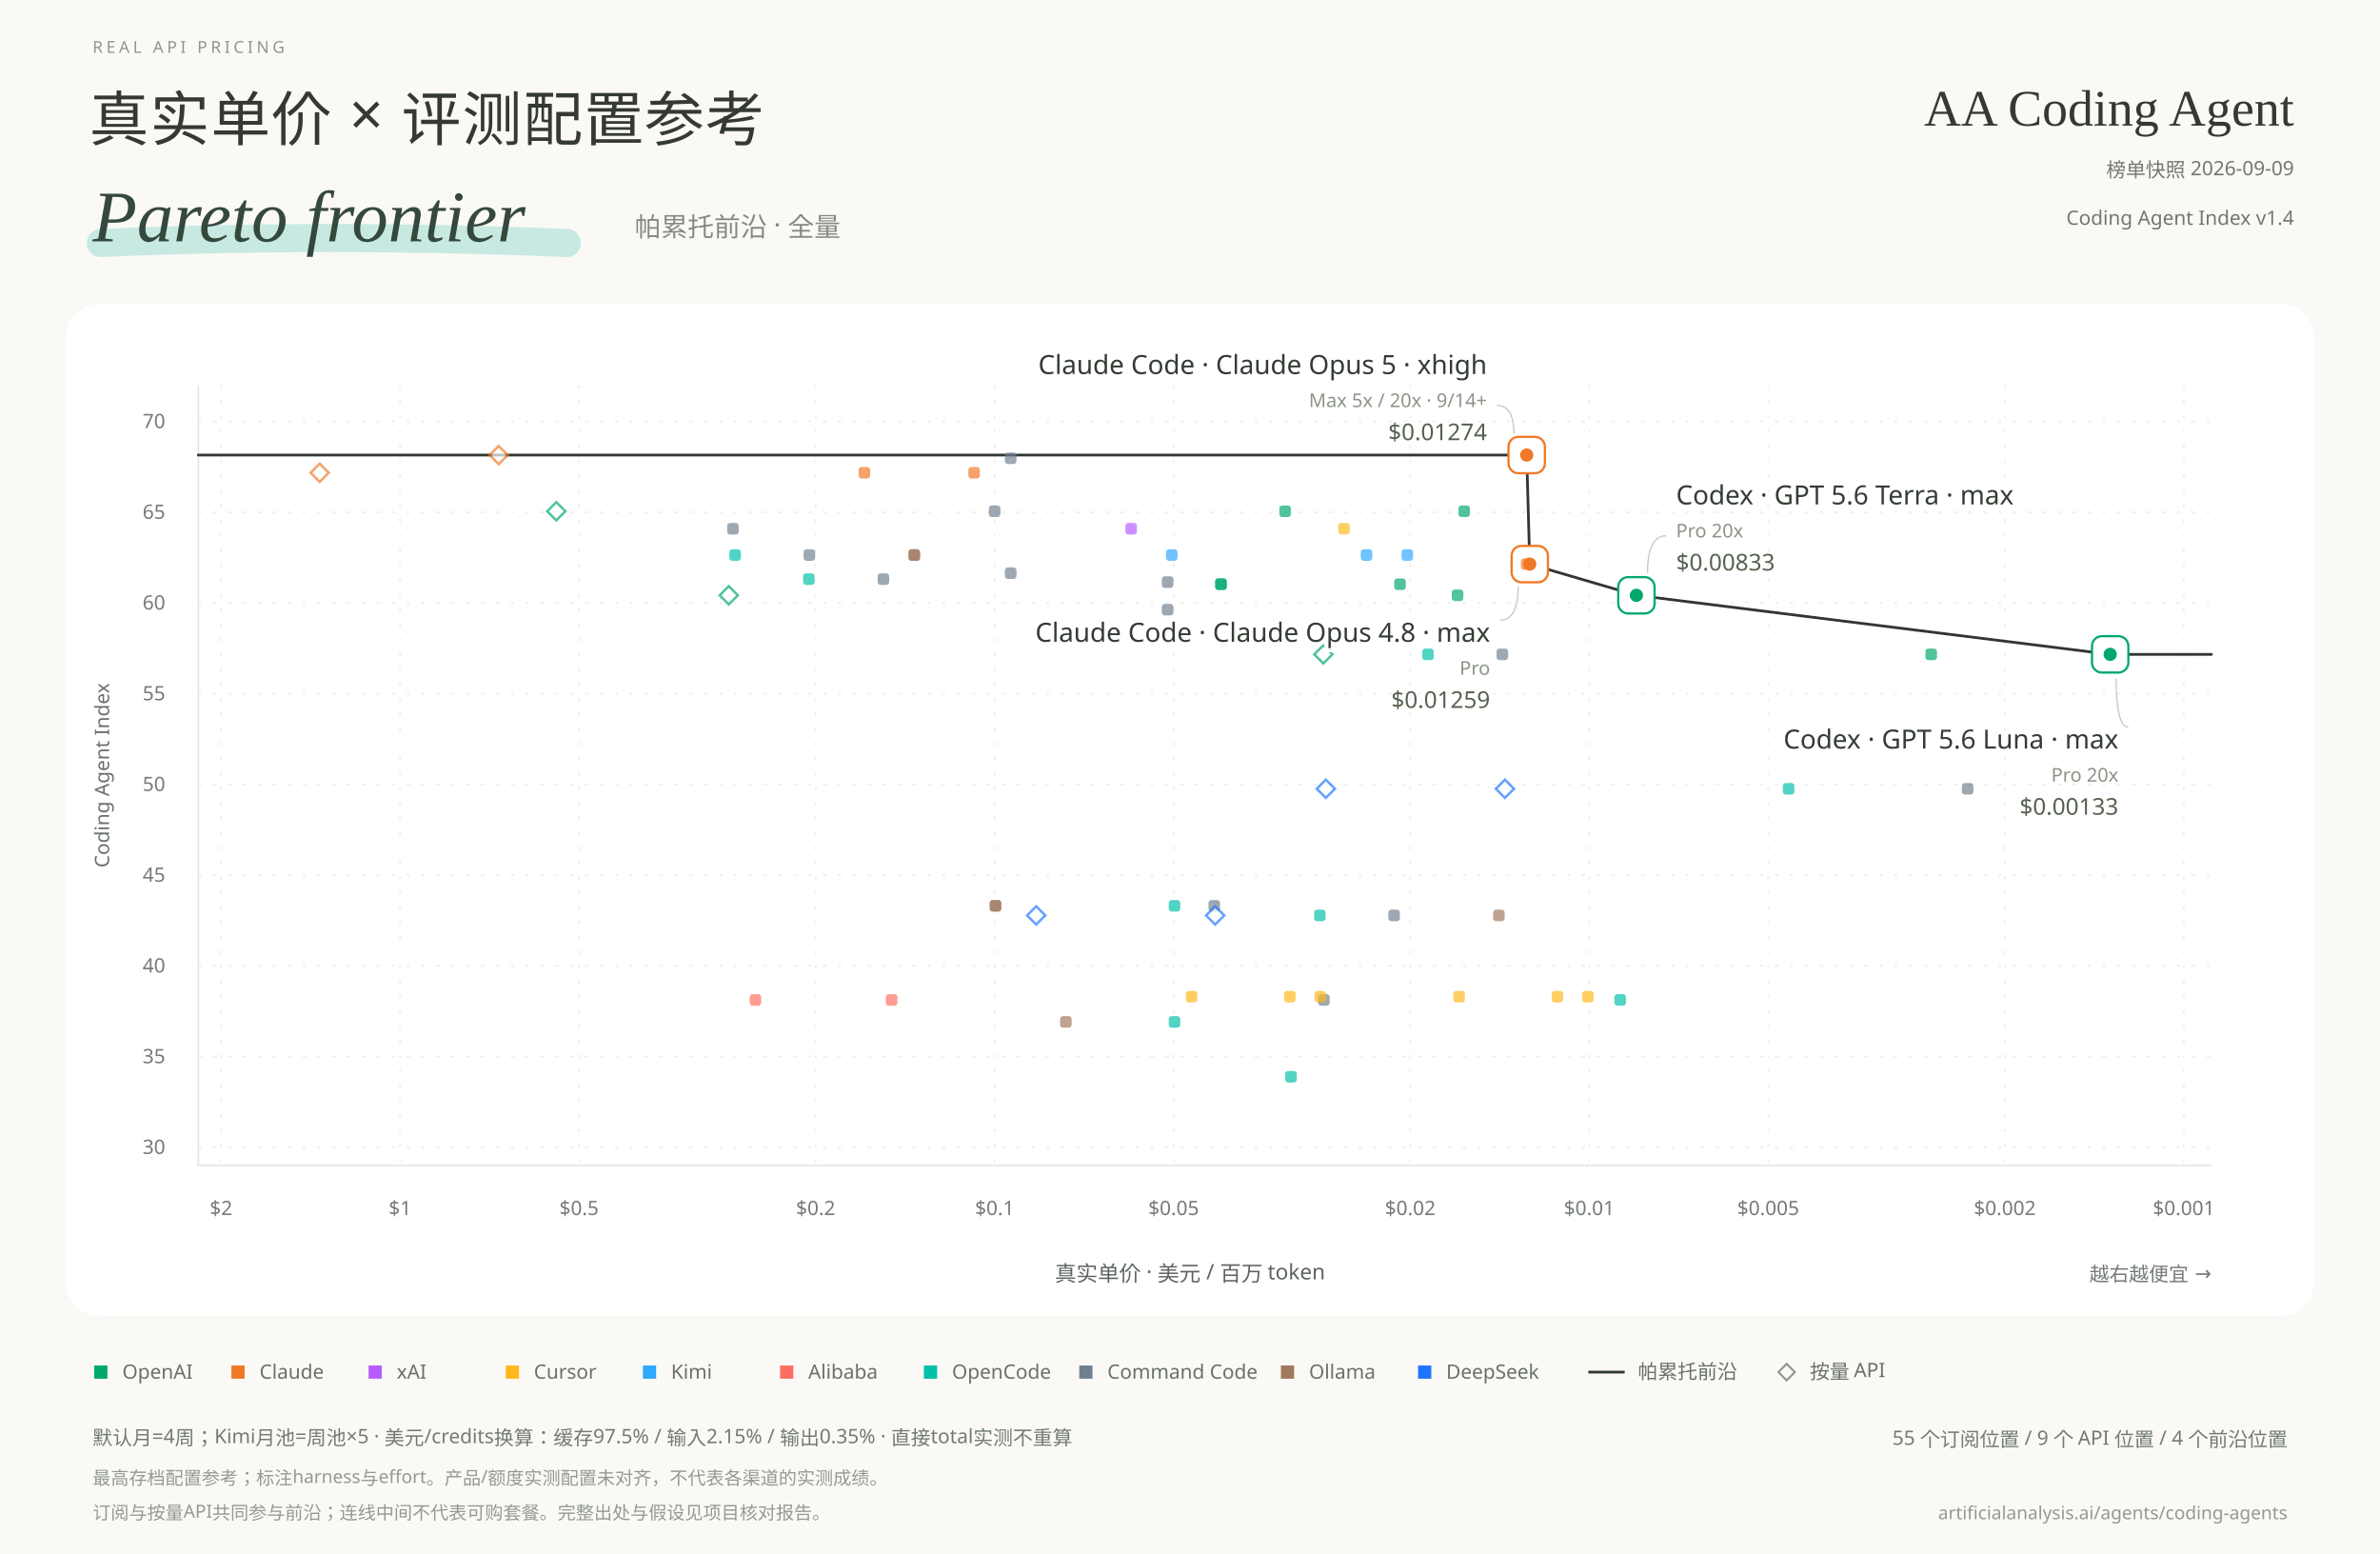
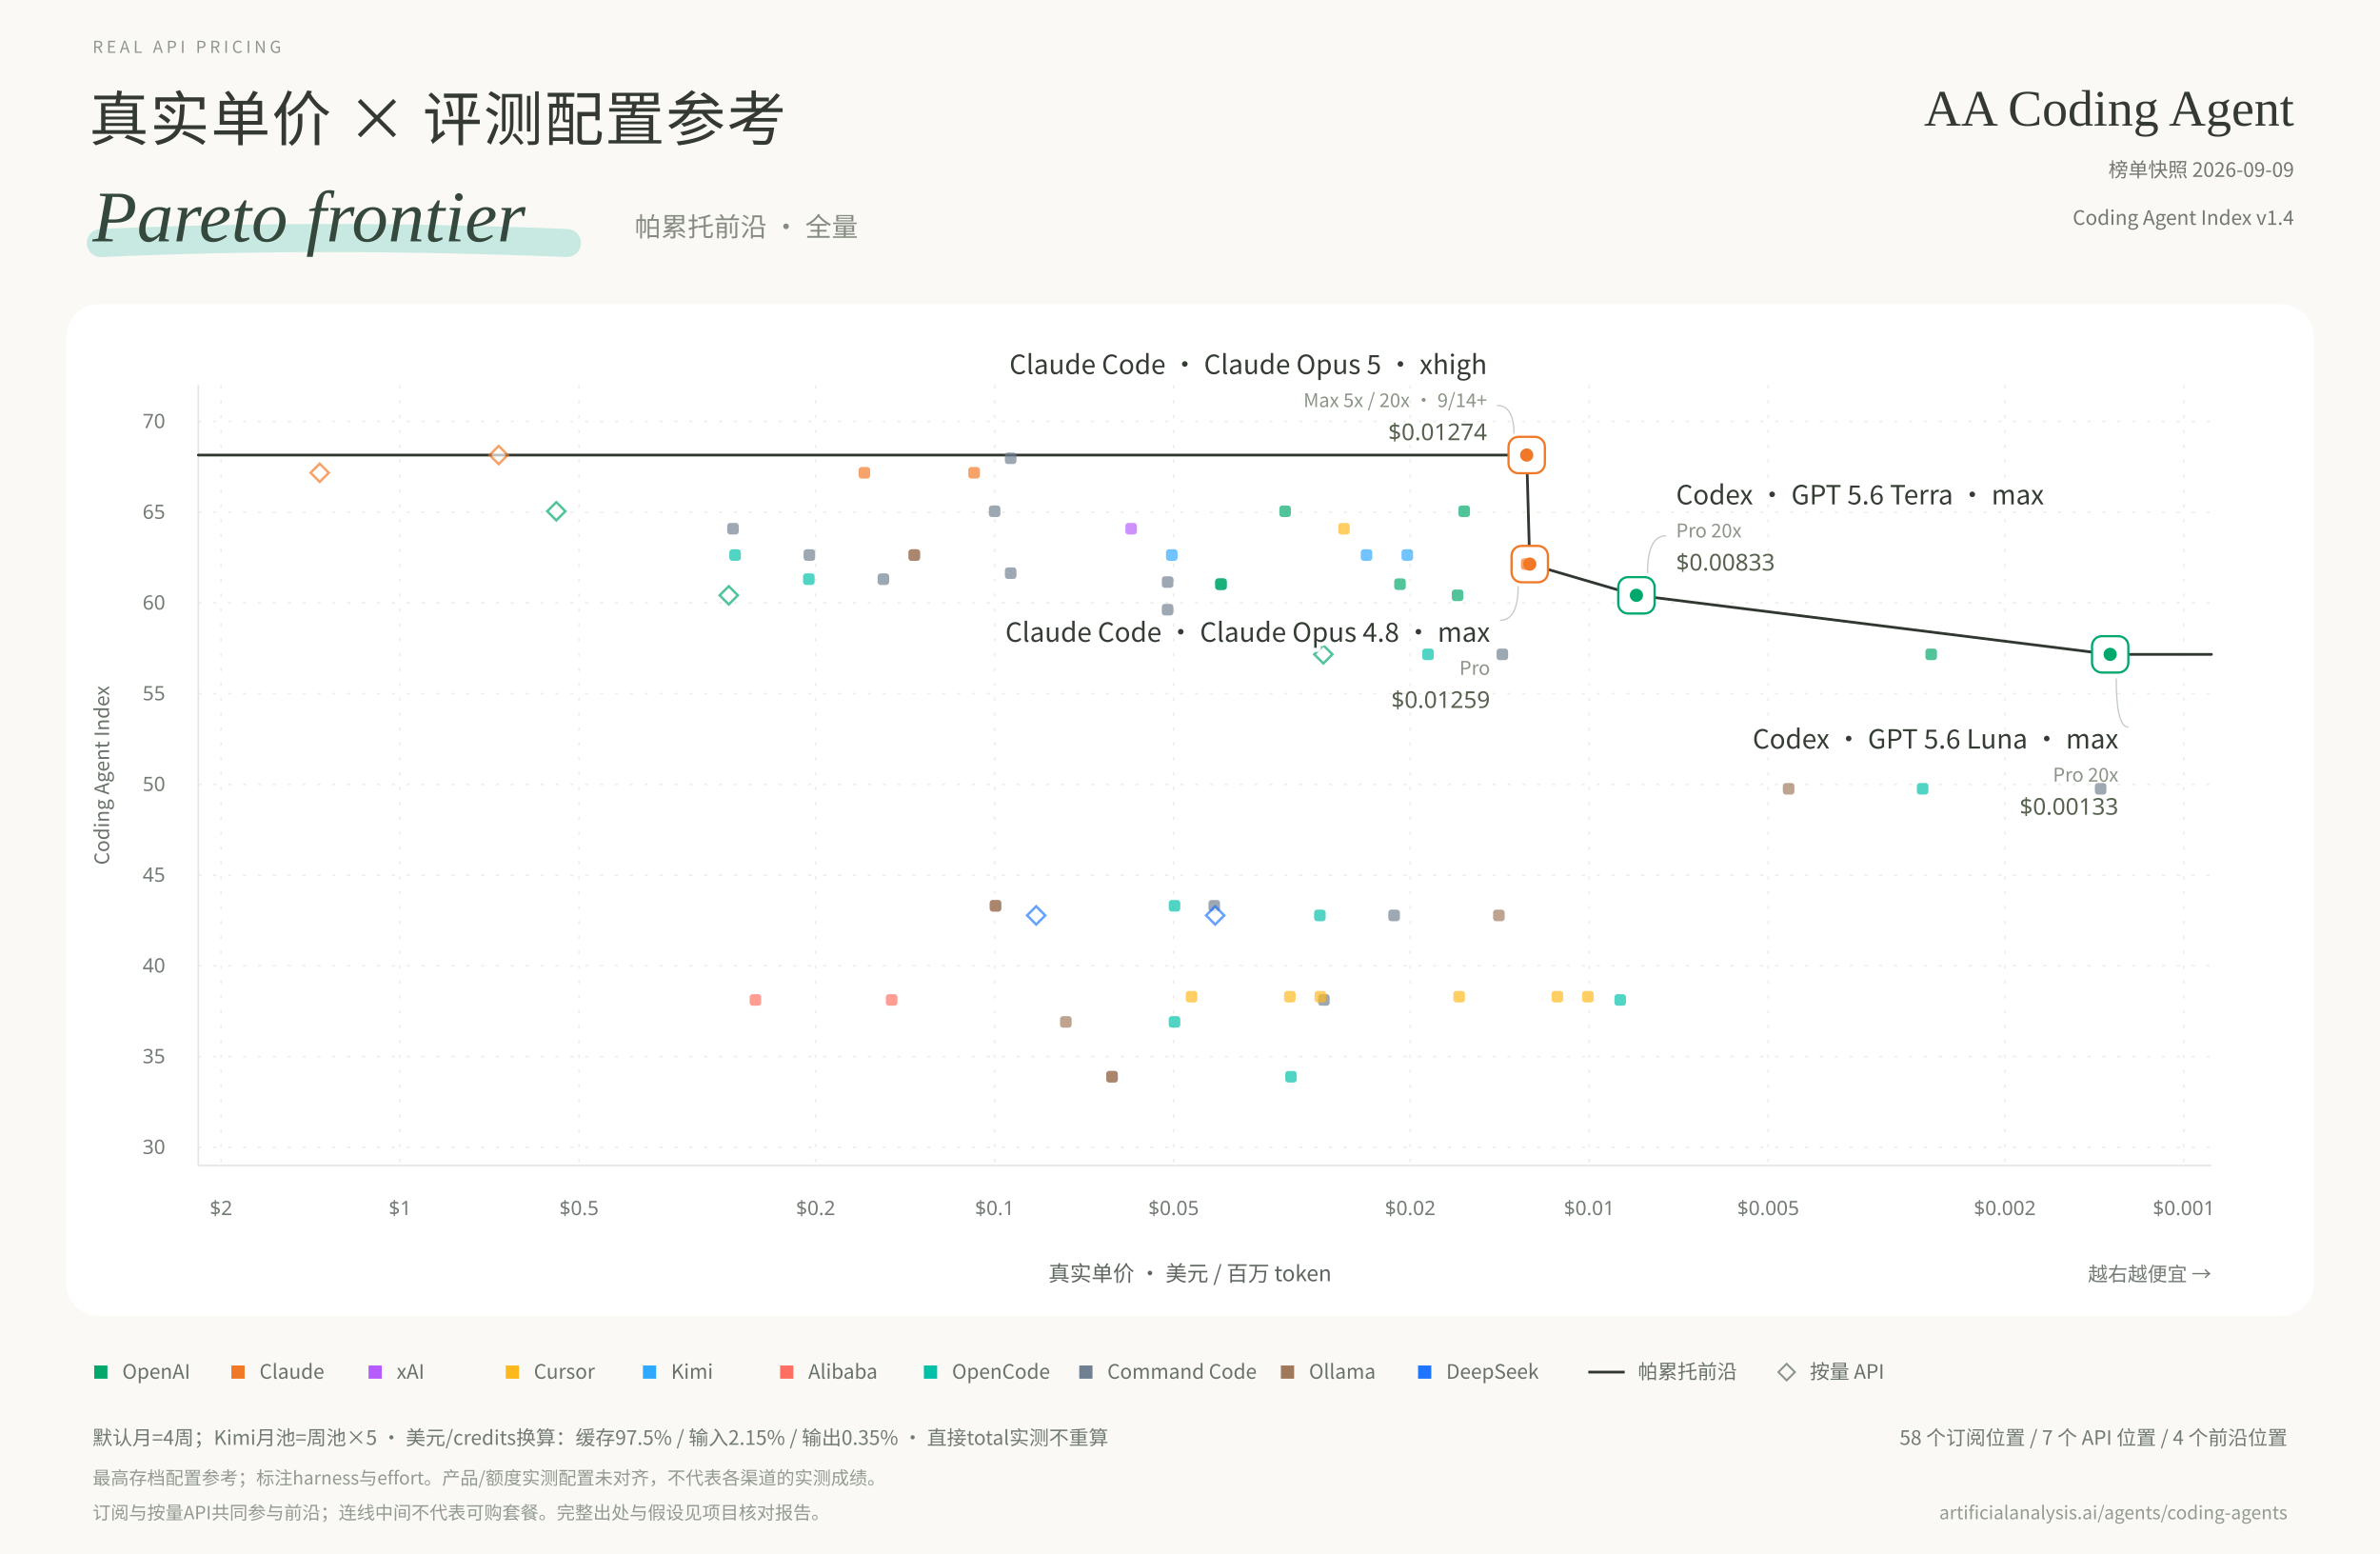
<svg xmlns="http://www.w3.org/2000/svg" width="1440" height="940" viewBox="0 0 1440 940" role="img" aria-labelledby="title desc">
-   <style>text{font-family:"Microsoft YaHei","Segoe UI",sans-serif} .serif{font-family:"Times New Roman",serif} .number{font-family:"Segoe UI",sans-serif;font-variant-numeric:tabular-nums} .label-name{paint-order:stroke;stroke:#fff;stroke-width:5px;stroke-linejoin:round} .point:hover{opacity:1}</style>
+   <style>text{font-family:"Microsoft YaHei","Heiti SC","PingFang SC","Noto Sans CJK SC","Segoe UI",sans-serif} .serif{font-family:"Times New Roman",serif} .number{font-family:"Segoe UI",sans-serif;font-variant-numeric:tabular-nums} .label-name{paint-order:stroke;stroke:#fff;stroke-width:5px;stroke-linejoin:round} .point:hover{opacity:1}</style>
  <rect width="1440" height="940" fill="#FAF9F6" />
  <text x="56.000" y="32.000" font-size="10" fill="#90968D" text-anchor="start" font-weight="400" letter-spacing="2.1">REAL API PRICING</text>
  <text x="54.000" y="85.000" font-size="36" fill="#343A33" text-anchor="start" font-weight="300" letter-spacing=".8">真实单价 × 评测配置参考</text>
  <path d="M61 147 Q197 141 343 147" stroke="#9FDDD0" stroke-width="17" stroke-linecap="round" opacity=".55" fill="none" />
  <text x="56.000" y="146.000" font-size="44" fill="#35483E" text-anchor="start" font-weight="400" class="serif" font-style="italic">Pareto frontier</text>
  <text x="384.000" y="143.000" font-size="16" fill="#858B81" text-anchor="start" font-weight="300">帕累托前沿 · 全量</text>
  <text x="1388.000" y="76.000" font-size="31" fill="#343A33" text-anchor="end" font-weight="400" class="serif">AA Coding Agent</text>
  <text x="1388.000" y="107.000" font-size="12" fill="#737771" text-anchor="end" font-weight="400">榜单快照  2026-09-09</text>
  <text x="1388.000" y="136.000" font-size="12" fill="#737771" text-anchor="end" font-weight="400">Coding Agent Index v1.4</text>
  <rect x="40" y="184" width="1360" height="612" rx="20" fill="#FFFFFF" />
  <path d="M1321.304 233V705" stroke="#E8EBE7" stroke-dasharray="2 7" opacity=".8" />
  <text x="1321.304" y="735.000" font-size="12" fill="#747B74" text-anchor="middle" font-weight="400" class="number">$0.001</text>
  <path d="M1213.008 233V705" stroke="#E8EBE7" stroke-dasharray="2 7" opacity=".8" />
  <text x="1213.008" y="735.000" font-size="12" fill="#747B74" text-anchor="middle" font-weight="400" class="number">$0.002</text>
  <path d="M1069.848 233V705" stroke="#E8EBE7" stroke-dasharray="2 7" opacity=".8" />
  <text x="1069.848" y="735.000" font-size="12" fill="#747B74" text-anchor="middle" font-weight="400" class="number">$0.005</text>
  <path d="M961.552 233V705" stroke="#E8EBE7" stroke-dasharray="2 7" opacity=".8" />
  <text x="961.552" y="735.000" font-size="12" fill="#747B74" text-anchor="middle" font-weight="400" class="number">$0.01</text>
  <path d="M853.255 233V705" stroke="#E8EBE7" stroke-dasharray="2 7" opacity=".8" />
  <text x="853.255" y="735.000" font-size="12" fill="#747B74" text-anchor="middle" font-weight="400" class="number">$0.02</text>
  <path d="M710.095 233V705" stroke="#E8EBE7" stroke-dasharray="2 7" opacity=".8" />
  <text x="710.095" y="735.000" font-size="12" fill="#747B74" text-anchor="middle" font-weight="400" class="number">$0.05</text>
  <path d="M601.799 233V705" stroke="#E8EBE7" stroke-dasharray="2 7" opacity=".8" />
  <text x="601.799" y="735.000" font-size="12" fill="#747B74" text-anchor="middle" font-weight="400" class="number">$0.1</text>
  <path d="M493.503 233V705" stroke="#E8EBE7" stroke-dasharray="2 7" opacity=".8" />
  <text x="493.503" y="735.000" font-size="12" fill="#747B74" text-anchor="middle" font-weight="400" class="number">$0.2</text>
  <path d="M350.343 233V705" stroke="#E8EBE7" stroke-dasharray="2 7" opacity=".8" />
  <text x="350.343" y="735.000" font-size="12" fill="#747B74" text-anchor="middle" font-weight="400" class="number">$0.5</text>
  <path d="M242.047 233V705" stroke="#E8EBE7" stroke-dasharray="2 7" opacity=".8" />
  <text x="242.047" y="735.000" font-size="12" fill="#747B74" text-anchor="middle" font-weight="400" class="number">$1</text>
  <path d="M133.751 233V705" stroke="#E8EBE7" stroke-dasharray="2 7" opacity=".8" />
  <text x="133.751" y="735.000" font-size="12" fill="#747B74" text-anchor="middle" font-weight="400" class="number">$2</text>
  <path d="M120 694.023H1338" stroke="#E8EBE7" stroke-dasharray="2 7" opacity=".8" />
  <text x="100.000" y="698.023" font-size="12" fill="#747B74" text-anchor="end" font-weight="400" class="number">30</text>
  <path d="M120 639.140H1338" stroke="#E8EBE7" stroke-dasharray="2 7" opacity=".8" />
  <text x="100.000" y="643.140" font-size="12" fill="#747B74" text-anchor="end" font-weight="400" class="number">35</text>
  <path d="M120 584.256H1338" stroke="#E8EBE7" stroke-dasharray="2 7" opacity=".8" />
  <text x="100.000" y="588.256" font-size="12" fill="#747B74" text-anchor="end" font-weight="400" class="number">40</text>
  <path d="M120 529.372H1338" stroke="#E8EBE7" stroke-dasharray="2 7" opacity=".8" />
  <text x="100.000" y="533.372" font-size="12" fill="#747B74" text-anchor="end" font-weight="400" class="number">45</text>
  <path d="M120 474.488H1338" stroke="#E8EBE7" stroke-dasharray="2 7" opacity=".8" />
  <text x="100.000" y="478.488" font-size="12" fill="#747B74" text-anchor="end" font-weight="400" class="number">50</text>
  <path d="M120 419.605H1338" stroke="#E8EBE7" stroke-dasharray="2 7" opacity=".8" />
  <text x="100.000" y="423.605" font-size="12" fill="#747B74" text-anchor="end" font-weight="400" class="number">55</text>
  <path d="M120 364.721H1338" stroke="#E8EBE7" stroke-dasharray="2 7" opacity=".8" />
  <text x="100.000" y="368.721" font-size="12" fill="#747B74" text-anchor="end" font-weight="400" class="number">60</text>
  <path d="M120 309.837H1338" stroke="#E8EBE7" stroke-dasharray="2 7" opacity=".8" />
  <text x="100.000" y="313.837" font-size="12" fill="#747B74" text-anchor="end" font-weight="400" class="number">65</text>
  <path d="M120 254.953H1338" stroke="#E8EBE7" stroke-dasharray="2 7" opacity=".8" />
  <text x="100.000" y="258.953" font-size="12" fill="#747B74" text-anchor="end" font-weight="400" class="number">70</text>
  <path d="M120 233V705H1338" fill="none" stroke="#E3E7E2" />
  <text x="66.000" y="469.000" font-size="12" fill="#697169" text-anchor="middle" font-weight="400" transform="rotate(-90 66 469.0)">Coding Agent Index</text>
  <text x="720.000" y="775.000" font-size="13" fill="#5D655E" text-anchor="middle" font-weight="400">真实单价 · 美元 / 百万 token</text>
  <text x="1338.000" y="775.000" font-size="12" fill="#737B74" text-anchor="end" font-weight="400">越右越便宜 →</text>
  <path id="frontier" d="M120.000,275.263 L923.717,275.263 L925.567,341.225 L990.100,360.110 L1276.748,395.828 L1338.000,395.828" fill="none" stroke="#303630" stroke-width="1.65" stroke-linecap="round" stroke-linejoin="round" />
  <g class="point" data-billing="subscription" data-frontier="false" data-price="0.03247" data-score="65.0524" data-x="777.545" data-y="309.262" transform="translate(777.545 309.262)">
    <rect x="-3.5" y="-3.5" width="7" height="7" rx="1.8" fill="#00A86B" opacity=".68" />
  </g>
  <g class="point" data-billing="subscription" data-frontier="false" data-price="0.01623" data-score="65.0524" data-x="885.889" data-y="309.262" transform="translate(885.889 309.262)">
    <rect x="-3.5" y="-3.5" width="7" height="7" rx="1.8" fill="#00A86B" opacity=".68" />
  </g>
  <g class="point" data-billing="subscription" data-frontier="false" data-price="0.00266" data-score="57.1661" data-x="1168.452" data-y="395.828" transform="translate(1168.452 395.828)">
    <rect x="-3.5" y="-3.5" width="7" height="7" rx="1.8" fill="#00A86B" opacity=".68" />
  </g>
  <g class="point" data-billing="subscription" data-frontier="true" data-price="0.00133" data-score="57.1661" data-x="1276.748" data-y="395.828" transform="translate(1276.748 395.828)">
    <rect x="-11" y="-11" width="22" height="22" rx="6" fill="#FFF" stroke="#00A86B" stroke-width="1.35" />
    <circle r="4" fill="#00A86B" />
  </g>
  <g class="point" data-billing="subscription" data-frontier="true" data-price="0.01259" data-score="62.1405" data-x="925.567" data-y="341.225" transform="translate(925.567 341.225)">
    <rect x="-11" y="-11" width="22" height="22" rx="6" fill="#FFF" stroke="#F07826" stroke-width="1.35" />
    <circle r="4" fill="#F07826" />
  </g>
  <g class="point" data-billing="subscription" data-frontier="true" data-price="0.01274" data-score="68.1498" data-x="923.717" data-y="275.263" transform="translate(923.717 275.263)">
    <rect x="-11" y="-11" width="22" height="22" rx="6" fill="#FFF" stroke="#F07826" stroke-width="1.35" />
    <circle r="4" fill="#F07826" />
  </g>
  <g class="point" data-billing="subscription" data-frontier="false" data-price="0.02023" data-score="62.6388" data-x="851.469" data-y="335.755" transform="translate(851.469 335.755)">
    <rect x="-3.5" y="-3.5" width="7" height="7" rx="1.8" fill="#2FA8FF" opacity=".68" />
  </g>
  <g class="point" data-billing="subscription" data-frontier="false" data-price="0.05036" data-score="62.6388" data-x="708.975" data-y="335.755" transform="translate(708.975 335.755)">
    <rect x="-3.5" y="-3.5" width="7" height="7" rx="1.8" fill="#2FA8FF" opacity=".68" />
  </g>
  <g class="point" data-billing="subscription" data-frontier="false" data-price="0.02369" data-score="62.6388" data-x="826.801" data-y="335.755" transform="translate(826.801 335.755)">
    <rect x="-3.5" y="-3.5" width="7" height="7" rx="1.8" fill="#2FA8FF" opacity=".68" />
  </g>
  <g class="point" data-billing="subscription" data-frontier="false" data-price="0.14901" data-score="38.1218" data-x="539.485" data-y="604.872" transform="translate(539.485 604.872)">
    <rect x="-3.5" y="-3.5" width="7" height="7" rx="1.8" fill="#FF6F61" opacity=".68" />
  </g>
  <g class="point" data-billing="subscription" data-frontier="false" data-price="0.25253" data-score="38.1218" data-x="457.066" data-y="604.872" transform="translate(457.066 604.872)">
    <rect x="-3.5" y="-3.5" width="7" height="7" rx="1.8" fill="#FF6F61" opacity=".68" />
  </g>
  <g class="point" data-billing="subscription" data-frontier="false" data-price="0.01867" data-score="57.1661" data-x="864.007" data-y="395.828" transform="translate(864.007 395.828)">
    <rect x="-3.5" y="-3.5" width="7" height="7" rx="1.8" fill="#00C0A8" opacity=".68" />
  </g>
  <g class="point" data-billing="subscription" data-frontier="false" data-price="0.04983" data-score="43.3102" data-x="710.628" data-y="547.921" transform="translate(710.628 547.921)">
    <rect x="-3.5" y="-3.5" width="7" height="7" rx="1.8" fill="#00C0A8" opacity=".68" />
  </g>
  <g class="point" data-billing="subscription" data-frontier="false" data-price="0.04983" data-score="36.9103" data-x="710.628" data-y="618.171" transform="translate(710.628 618.171)">
    <rect x="-3.5" y="-3.5" width="7" height="7" rx="1.8" fill="#00C0A8" opacity=".68" />
  </g>
  <g class="point" data-billing="subscription" data-frontier="false" data-price="0.27322" data-score="62.6388" data-x="444.763" data-y="335.755" transform="translate(444.763 335.755)">
    <rect x="-3.5" y="-3.5" width="7" height="7" rx="1.8" fill="#00C0A8" opacity=".68" />
  </g>
  <g class="point" data-billing="subscription" data-frontier="false" data-price="0.03174" data-score="33.8893" data-x="781.097" data-y="651.331" transform="translate(781.097 651.331)">
    <rect x="-3.5" y="-3.5" width="7" height="7" rx="1.8" fill="#00C0A8" opacity=".68" />
  </g>
  <g class="point" data-billing="subscription" data-frontier="false" data-price="0.20534" data-score="61.3103" data-x="489.386" data-y="350.338" transform="translate(489.386 350.338)">
    <rect x="-3.5" y="-3.5" width="7" height="7" rx="1.8" fill="#00C0A8" opacity=".68" />
  </g>
  <g class="point" data-billing="subscription" data-frontier="false" data-price="0.00887" data-score="38.1218" data-x="980.286" data-y="604.872" transform="translate(980.286 604.872)">
    <rect x="-3.5" y="-3.5" width="7" height="7" rx="1.8" fill="#00C0A8" opacity=".68" />
  </g>
  <g class="point" data-billing="subscription" data-frontier="false" data-price="0.02838" data-score="42.7797" data-x="798.579" data-y="553.744" transform="translate(798.579 553.744)">
    <rect x="-3.5" y="-3.5" width="7" height="7" rx="1.8" fill="#00C0A8" opacity=".68" />
  </g>
+   <g class="point" data-billing="subscription" data-frontier="false" data-price="0.00275" data-score="49.7576" data-x="1163.253" data-y="477.149" transform="translate(1163.253 477.149)">
+     <rect x="-3.5" y="-3.5" width="7" height="7" rx="1.8" fill="#00C0A8" opacity=".68" />
+   </g>
+   <g class="point" data-billing="subscription" data-frontier="false" data-price="0.1" data-score="65.0524" data-x="601.799" data-y="309.262" transform="translate(601.799 309.262)">
+     <rect x="-3.5" y="-3.5" width="7" height="7" rx="1.8" fill="#708090" opacity=".68" />
+   </g>
+   <g class="point" data-billing="subscription" data-frontier="false" data-price="0.04272" data-score="43.3102" data-x="734.681" data-y="547.921" transform="translate(734.681 547.921)">
+     <rect x="-3.5" y="-3.5" width="7" height="7" rx="1.8" fill="#708090" opacity=".68" />
+   </g>
+   <g class="point" data-billing="subscription" data-frontier="false" data-price="0.00138" data-score="49.7576" data-x="1270.982" data-y="477.149" transform="translate(1270.982 477.149)">
+     <rect x="-3.5" y="-3.5" width="7" height="7" rx="1.8" fill="#708090" opacity=".68" />
+   </g>
+   <g class="point" data-billing="subscription" data-frontier="false" data-price="0.05118" data-score="61.1501" data-x="706.451" data-y="352.097" transform="translate(706.451 352.097)">
+     <rect x="-3.5" y="-3.5" width="7" height="7" rx="1.8" fill="#708090" opacity=".68" />
+   </g>
+   <g class="point" data-billing="subscription" data-frontier="false" data-price="0.02794" data-score="38.1218" data-x="801.021" data-y="604.872" transform="translate(801.021 604.872)">
+     <rect x="-3.5" y="-3.5" width="7" height="7" rx="1.8" fill="#708090" opacity=".68" />
+   </g>
+   <g class="point" data-billing="subscription" data-frontier="false" data-price="0.02129" data-score="42.7797" data-x="843.490" data-y="553.744" transform="translate(843.490 553.744)">
+     <rect x="-3.5" y="-3.5" width="7" height="7" rx="1.8" fill="#708090" opacity=".68" />
+   </g>
+   <g class="point" data-billing="subscription" data-frontier="false" data-price="0.014" data-score="57.1661" data-x="908.982" data-y="395.828" transform="translate(908.982 395.828)">
+     <rect x="-3.5" y="-3.5" width="7" height="7" rx="1.8" fill="#708090" opacity=".68" />
+   </g>
+   <g class="point" data-billing="subscription" data-frontier="false" data-price="0.15385" data-score="61.3103" data-x="534.490" data-y="350.338" transform="translate(534.490 350.338)">
+     <rect x="-3.5" y="-3.5" width="7" height="7" rx="1.8" fill="#708090" opacity=".68" />
+   </g>
+   <g class="point" data-billing="subscription" data-frontier="false" data-price="0.09398" data-score="67.9728" data-x="611.500" data-y="277.206" transform="translate(611.500 277.206)">
+     <rect x="-3.5" y="-3.5" width="7" height="7" rx="1.8" fill="#708090" opacity=".68" />
+   </g>
+   <g class="point" data-billing="subscription" data-frontier="false" data-price="0.09398" data-score="61.6404" data-x="611.500" data-y="346.715" transform="translate(611.500 346.715)">
+     <rect x="-3.5" y="-3.5" width="7" height="7" rx="1.8" fill="#708090" opacity=".68" />
+   </g>
+   <g class="point" data-billing="subscription" data-frontier="false" data-price="0.20492" data-score="62.6388" data-x="489.706" data-y="335.755" transform="translate(489.706 335.755)">
+     <rect x="-3.5" y="-3.5" width="7" height="7" rx="1.8" fill="#708090" opacity=".68" />
+   </g>
+   <g class="point" data-billing="subscription" data-frontier="false" data-price="0.27548" data-score="64.09" data-x="443.476" data-y="319.826" transform="translate(443.476 319.826)">
+     <rect x="-3.5" y="-3.5" width="7" height="7" rx="1.8" fill="#708090" opacity=".68" />
+   </g>
+   <g class="point" data-billing="subscription" data-frontier="false" data-price="0.05118" data-score="59.6278" data-x="706.451" data-y="368.806" transform="translate(706.451 368.806)">
+     <rect x="-3.5" y="-3.5" width="7" height="7" rx="1.8" fill="#708090" opacity=".68" />
+   </g>
  <g class="point" data-billing="subscription" data-frontier="false" data-price="0.00462" data-score="49.7576" data-x="1082.197" data-y="477.149" transform="translate(1082.197 477.149)">
-     <rect x="-3.5" y="-3.5" width="7" height="7" rx="1.8" fill="#00C0A8" opacity=".68" />
-   </g>
-   <g class="point" data-billing="subscription" data-frontier="false" data-price="0.1" data-score="65.0524" data-x="601.799" data-y="309.262" transform="translate(601.799 309.262)">
-     <rect x="-3.5" y="-3.5" width="7" height="7" rx="1.8" fill="#708090" opacity=".68" />
-   </g>
-   <g class="point" data-billing="subscription" data-frontier="false" data-price="0.04272" data-score="43.3102" data-x="734.681" data-y="547.921" transform="translate(734.681 547.921)">
-     <rect x="-3.5" y="-3.5" width="7" height="7" rx="1.8" fill="#708090" opacity=".68" />
-   </g>
-   <g class="point" data-billing="subscription" data-frontier="false" data-price="0.00231" data-score="49.7576" data-x="1190.494" data-y="477.149" transform="translate(1190.494 477.149)">
-     <rect x="-3.5" y="-3.5" width="7" height="7" rx="1.8" fill="#708090" opacity=".68" />
-   </g>
-   <g class="point" data-billing="subscription" data-frontier="false" data-price="0.05118" data-score="61.1501" data-x="706.451" data-y="352.097" transform="translate(706.451 352.097)">
-     <rect x="-3.5" y="-3.5" width="7" height="7" rx="1.8" fill="#708090" opacity=".68" />
-   </g>
-   <g class="point" data-billing="subscription" data-frontier="false" data-price="0.02794" data-score="38.1218" data-x="801.021" data-y="604.872" transform="translate(801.021 604.872)">
-     <rect x="-3.5" y="-3.5" width="7" height="7" rx="1.8" fill="#708090" opacity=".68" />
-   </g>
-   <g class="point" data-billing="subscription" data-frontier="false" data-price="0.02129" data-score="42.7797" data-x="843.490" data-y="553.744" transform="translate(843.490 553.744)">
-     <rect x="-3.5" y="-3.5" width="7" height="7" rx="1.8" fill="#708090" opacity=".68" />
-   </g>
-   <g class="point" data-billing="subscription" data-frontier="false" data-price="0.014" data-score="57.1661" data-x="908.982" data-y="395.828" transform="translate(908.982 395.828)">
-     <rect x="-3.5" y="-3.5" width="7" height="7" rx="1.8" fill="#708090" opacity=".68" />
-   </g>
-   <g class="point" data-billing="subscription" data-frontier="false" data-price="0.15385" data-score="61.3103" data-x="534.490" data-y="350.338" transform="translate(534.490 350.338)">
-     <rect x="-3.5" y="-3.5" width="7" height="7" rx="1.8" fill="#708090" opacity=".68" />
-   </g>
-   <g class="point" data-billing="subscription" data-frontier="false" data-price="0.09398" data-score="67.9728" data-x="611.500" data-y="277.206" transform="translate(611.500 277.206)">
-     <rect x="-3.5" y="-3.5" width="7" height="7" rx="1.8" fill="#708090" opacity=".68" />
-   </g>
-   <g class="point" data-billing="subscription" data-frontier="false" data-price="0.09398" data-score="61.6404" data-x="611.500" data-y="346.715" transform="translate(611.500 346.715)">
-     <rect x="-3.5" y="-3.5" width="7" height="7" rx="1.8" fill="#708090" opacity=".68" />
-   </g>
-   <g class="point" data-billing="subscription" data-frontier="false" data-price="0.20492" data-score="62.6388" data-x="489.706" data-y="335.755" transform="translate(489.706 335.755)">
-     <rect x="-3.5" y="-3.5" width="7" height="7" rx="1.8" fill="#708090" opacity=".68" />
-   </g>
-   <g class="point" data-billing="subscription" data-frontier="false" data-price="0.27548" data-score="64.09" data-x="443.476" data-y="319.826" transform="translate(443.476 319.826)">
-     <rect x="-3.5" y="-3.5" width="7" height="7" rx="1.8" fill="#708090" opacity=".68" />
-   </g>
-   <g class="point" data-billing="subscription" data-frontier="false" data-price="0.05118" data-score="59.6278" data-x="706.451" data-y="368.806" transform="translate(706.451 368.806)">
-     <rect x="-3.5" y="-3.5" width="7" height="7" rx="1.8" fill="#708090" opacity=".68" />
+     <rect x="-3.5" y="-3.5" width="7" height="7" rx="1.8" fill="#A0785C" opacity=".68" />
  </g>
  <g class="point" data-billing="subscription" data-frontier="false" data-price="0.01419" data-score="42.7797" data-x="906.876" data-y="553.744" transform="translate(906.876 553.744)">
    <rect x="-3.5" y="-3.5" width="7" height="7" rx="1.8" fill="#A0785C" opacity=".68" />
  </g>
  <g class="point" data-billing="subscription" data-frontier="false" data-price="0.09965" data-score="43.3102" data-x="602.347" data-y="547.921" transform="translate(602.347 547.921)">
    <rect x="-3.5" y="-3.5" width="7" height="7" rx="1.8" fill="#A0785C" opacity=".68" />
  </g>
  <g class="point" data-billing="subscription" data-frontier="false" data-price="0.0759" data-score="36.9103" data-x="644.883" data-y="618.171" transform="translate(644.883 618.171)">
    <rect x="-3.5" y="-3.5" width="7" height="7" rx="1.8" fill="#A0785C" opacity=".68" />
  </g>
  <g class="point" data-billing="subscription" data-frontier="false" data-price="0.13652" data-score="62.6388" data-x="553.162" data-y="335.755" transform="translate(553.162 335.755)">
    <rect x="-3.5" y="-3.5" width="7" height="7" rx="1.8" fill="#A0785C" opacity=".68" />
  </g>
+   <g class="point" data-billing="subscription" data-frontier="false" data-price="0.06347" data-score="33.8893" data-x="672.826" data-y="651.331" transform="translate(672.826 651.331)">
+     <rect x="-3.5" y="-3.5" width="7" height="7" rx="1.8" fill="#A0785C" opacity=".68" />
+   </g>
  <g class="point" data-billing="subscription" data-frontier="false" data-price="0.09967" data-score="43.3102" data-x="602.316" data-y="547.921" transform="translate(602.316 547.921)">
    <rect x="-3.5" y="-3.5" width="7" height="7" rx="1.8" fill="#A0785C" opacity=".68" />
  </g>
  <g class="point" data-billing="subscription" data-frontier="false" data-price="0.1365" data-score="62.6388" data-x="553.185" data-y="335.755" transform="translate(553.185 335.755)">
+     <rect x="-3.5" y="-3.5" width="7" height="7" rx="1.8" fill="#A0785C" opacity=".68" />
+   </g>
+   <g class="point" data-billing="subscription" data-frontier="false" data-price="0.06348" data-score="33.8893" data-x="672.801" data-y="651.331" transform="translate(672.801 651.331)">
    <rect x="-3.5" y="-3.5" width="7" height="7" rx="1.8" fill="#A0785C" opacity=".68" />
  </g>
  <g class="point" data-billing="subscription" data-frontier="false" data-price="0.01665" data-score="60.4201" data-x="881.897" data-y="360.110" transform="translate(881.897 360.110)">
    <rect x="-3.5" y="-3.5" width="7" height="7" rx="1.8" fill="#00A86B" opacity=".68" />
  </g>
  <g class="point" data-billing="subscription" data-frontier="false" data-price="0.04162" data-score="61.0333" data-x="738.756" data-y="353.379" transform="translate(738.756 353.379)">
    <rect x="-3.5" y="-3.5" width="7" height="7" rx="1.8" fill="#00A86B" opacity=".68" />
  </g>
  <g class="point" data-billing="subscription" data-frontier="false" data-price="0.04163" data-score="61.0333" data-x="738.719" data-y="353.379" transform="translate(738.719 353.379)">
    <rect x="-3.5" y="-3.5" width="7" height="7" rx="1.8" fill="#00A86B" opacity=".68" />
  </g>
  <g class="point" data-billing="subscription" data-frontier="true" data-price="0.00833" data-score="60.4201" data-x="990.100" data-y="360.110" transform="translate(990.100 360.110)">
    <rect x="-11" y="-11" width="22" height="22" rx="6" fill="#FFF" stroke="#00A86B" stroke-width="1.35" />
    <circle r="4" fill="#00A86B" />
  </g>
  <g class="point" data-billing="subscription" data-frontier="false" data-price="0.02081" data-score="61.0333" data-x="847.052" data-y="353.379" transform="translate(847.052 353.379)">
    <rect x="-3.5" y="-3.5" width="7" height="7" rx="1.8" fill="#00A86B" opacity=".68" />
  </g>
  <g class="point" data-billing="subscription" data-frontier="false" data-price="0.01274" data-score="62.1405" data-x="923.717" data-y="341.225" transform="translate(923.717 341.225)">
    <rect x="-3.5" y="-3.5" width="7" height="7" rx="1.8" fill="#F07826" opacity=".68" />
  </g>
  <g class="point" data-billing="subscription" data-frontier="false" data-price="0.1656" data-score="67.1728" data-x="522.992" data-y="285.987" transform="translate(522.992 285.987)">
    <rect x="-3.5" y="-3.5" width="7" height="7" rx="1.8" fill="#F07826" opacity=".68" />
  </g>
  <g class="point" data-billing="subscription" data-frontier="false" data-price="0.10828" data-score="67.1728" data-x="589.370" data-y="285.987" transform="translate(589.370 285.987)">
    <rect x="-3.5" y="-3.5" width="7" height="7" rx="1.8" fill="#F07826" opacity=".68" />
  </g>
  <g class="point" data-billing="subscription" data-frontier="false" data-price="0.01005" data-score="38.3008" data-x="960.772" data-y="602.907" transform="translate(960.772 602.907)">
    <rect x="-3.5" y="-3.5" width="7" height="7" rx="1.8" fill="#FFB81C" opacity=".68" />
  </g>
  <g class="point" data-billing="subscription" data-frontier="false" data-price="0.02585" data-score="64.09" data-x="813.168" data-y="319.826" transform="translate(813.168 319.826)">
    <rect x="-3.5" y="-3.5" width="7" height="7" rx="1.8" fill="#FFB81C" opacity=".68" />
  </g>
  <g class="point" data-billing="subscription" data-frontier="false" data-price="0.01655" data-score="38.3008" data-x="882.838" data-y="602.907" transform="translate(882.838 602.907)">
    <rect x="-3.5" y="-3.5" width="7" height="7" rx="1.8" fill="#FFB81C" opacity=".68" />
  </g>
  <g class="point" data-billing="subscription" data-frontier="false" data-price="0.01131" data-score="38.3008" data-x="942.318" data-y="602.907" transform="translate(942.318 602.907)">
    <rect x="-3.5" y="-3.5" width="7" height="7" rx="1.8" fill="#FFB81C" opacity=".68" />
  </g>
  <g class="point" data-billing="subscription" data-frontier="false" data-price="0.05894" data-score="64.09" data-x="684.395" data-y="319.826" transform="translate(684.395 319.826)">
    <rect x="-3.5" y="-3.5" width="7" height="7" rx="1.8" fill="#B65CFF" opacity=".68" />
  </g>
  <g class="point" data-billing="subscription" data-frontier="false" data-price="0.02833" data-score="38.3008" data-x="798.855" data-y="602.907" transform="translate(798.855 602.907)">
    <rect x="-3.5" y="-3.5" width="7" height="7" rx="1.8" fill="#FFB81C" opacity=".68" />
  </g>
  <g class="point" data-billing="subscription" data-frontier="false" data-price="0.04664" data-score="38.3008" data-x="720.964" data-y="602.907" transform="translate(720.964 602.907)">
    <rect x="-3.5" y="-3.5" width="7" height="7" rx="1.8" fill="#FFB81C" opacity=".68" />
  </g>
  <g class="point" data-billing="subscription" data-frontier="false" data-price="0.03188" data-score="38.3008" data-x="780.410" data-y="602.907" transform="translate(780.410 602.907)">
    <rect x="-3.5" y="-3.5" width="7" height="7" rx="1.8" fill="#FFB81C" opacity=".68" />
-   </g>
-   <g class="point" data-billing="metered" data-frontier="false" data-price="0.01386" data-score="49.7576" data-x="910.552" data-y="477.149" transform="translate(910.552 477.149)">
-     <path d="M0 -5.5L5.5 0 0 5.5 -5.5 0Z" fill="white" stroke="#1F75FE" stroke-width="1.5" opacity=".68" />
-   </g>
-   <g class="point" data-billing="metered" data-frontier="false" data-price="0.02773" data-score="49.7576" data-x="802.199" data-y="477.149" transform="translate(802.199 477.149)">
-     <path d="M0 -5.5L5.5 0 0 5.5 -5.5 0Z" fill="white" stroke="#1F75FE" stroke-width="1.5" opacity=".68" />
  </g>
  <g class="point" data-billing="metered" data-frontier="false" data-price="0.04257" data-score="42.7797" data-x="735.230" data-y="553.744" transform="translate(735.230 553.744)">
    <path d="M0 -5.5L5.5 0 0 5.5 -5.5 0Z" fill="white" stroke="#1F75FE" stroke-width="1.5" opacity=".68" />
  </g>
  <g class="point" data-billing="metered" data-frontier="false" data-price="0.08514" data-score="42.7797" data-x="626.934" data-y="553.744" transform="translate(626.934 553.744)">
    <path d="M0 -5.5L5.5 0 0 5.5 -5.5 0Z" fill="white" stroke="#1F75FE" stroke-width="1.5" opacity=".68" />
  </g>
  <g class="point" data-billing="metered" data-frontier="false" data-price="0.546" data-score="65.0524" data-x="336.592" data-y="309.262" transform="translate(336.592 309.262)">
    <path d="M0 -5.5L5.5 0 0 5.5 -5.5 0Z" fill="white" stroke="#00A86B" stroke-width="1.5" opacity=".68" />
  </g>
  <g class="point" data-billing="metered" data-frontier="false" data-price="0.6825" data-score="68.1498" data-x="301.729" data-y="275.263" transform="translate(301.729 275.263)">
    <path d="M0 -5.5L5.5 0 0 5.5 -5.5 0Z" fill="white" stroke="#F07826" stroke-width="1.5" opacity=".68" />
  </g>
  <g class="point" data-billing="metered" data-frontier="false" data-price="1.365" data-score="67.1728" data-x="193.433" data-y="285.987" transform="translate(193.433 285.987)">
    <path d="M0 -5.5L5.5 0 0 5.5 -5.5 0Z" fill="white" stroke="#F07826" stroke-width="1.5" opacity=".68" />
  </g>
  <g class="point" data-billing="metered" data-frontier="false" data-price="0.28" data-score="60.4201" data-x="440.933" data-y="360.110" transform="translate(440.933 360.110)">
    <path d="M0 -5.5L5.5 0 0 5.5 -5.5 0Z" fill="white" stroke="#00A86B" stroke-width="1.5" opacity=".68" />
  </g>
  <g class="point" data-billing="metered" data-frontier="false" data-price="0.028" data-score="57.1661" data-x="800.685" data-y="395.828" transform="translate(800.685 395.828)">
    <path d="M0 -5.5L5.5 0 0 5.5 -5.5 0Z" fill="white" stroke="#00A86B" stroke-width="1.5" opacity=".68" />
  </g>
  <g class="front-label" data-model="claude-opus-5">
    <path d="M915.999,262.400Q915.999,245.263 905.717,245.263" stroke="#C4CDC3" stroke-width=".8" fill="none" />
    <text x="899.717" y="226.263" font-size="16" fill="#343C34" text-anchor="end" font-weight="400" class="label-name">Claude Code · Claude Opus 5 · xhigh</text>
    <text x="899.717" y="246.263" font-size="11.5" fill="#8B9487" text-anchor="end" font-weight="400">Max 5x / 20x · 9/14+</text>
    <text x="899.717" y="266.263" font-size="14" fill="#566150" text-anchor="end" font-weight="400" class="number">$0.01274</text>
  </g>
  <g class="front-label" data-model="claude-opus-4.8">
    <path d="M918.549,354.482Q918.549,375.225 907.567,375.225" stroke="#C4CDC3" stroke-width=".8" fill="none" />
    <text x="901.567" y="388.225" font-size="16" fill="#343C34" text-anchor="end" font-weight="400" class="label-name">Claude Code · Claude Opus 4.8 · max</text>
    <text x="901.567" y="408.225" font-size="11.5" fill="#8B9487" text-anchor="end" font-weight="400">Pro</text>
    <text x="901.567" y="428.225" font-size="14" fill="#566150" text-anchor="end" font-weight="400" class="number">$0.01259</text>
  </g>
  <g class="front-label" data-model="gpt-5.6-terra">
    <path d="M996.808,346.693Q996.808,324.110 1008.100,324.110" stroke="#C4CDC3" stroke-width=".8" fill="none" />
    <text x="1014.100" y="305.110" font-size="16" fill="#343C34" text-anchor="start" font-weight="400" class="label-name">Codex · GPT 5.6 Terra · max</text>
    <text x="1014.100" y="325.110" font-size="11.5" fill="#8B9487" text-anchor="start" font-weight="400">Pro 20x</text>
    <text x="1014.100" y="345.110" font-size="14" fill="#566150" text-anchor="start" font-weight="400" class="number">$0.00833</text>
  </g>
  <g class="front-label" data-model="gpt-5.6-luna">
    <path d="M1280.386,410.380Q1280.386,439.828 1287.748,439.828" stroke="#C4CDC3" stroke-width=".8" fill="none" />
    <text x="1281.748" y="452.828" font-size="16" fill="#343C34" text-anchor="end" font-weight="400" class="label-name">Codex · GPT 5.6 Luna · max</text>
    <text x="1281.748" y="472.828" font-size="11.5" fill="#8B9487" text-anchor="end" font-weight="400">Pro 20x</text>
    <text x="1281.748" y="492.828" font-size="14" fill="#566150" text-anchor="end" font-weight="400" class="number">$0.00133</text>
  </g>
  <rect x="57" y="826" width="8" height="8" fill="#00A86B" />
  <text x="74.000" y="834.000" font-size="12" fill="#687168" text-anchor="start" font-weight="400">OpenAI</text>
  <rect x="140" y="826" width="8" height="8" fill="#F07826" />
  <text x="157.000" y="834.000" font-size="12" fill="#687168" text-anchor="start" font-weight="400">Claude</text>
  <rect x="223" y="826" width="8" height="8" fill="#B65CFF" />
  <text x="240.000" y="834.000" font-size="12" fill="#687168" text-anchor="start" font-weight="400">xAI</text>
  <rect x="306" y="826" width="8" height="8" fill="#FFB81C" />
  <text x="323.000" y="834.000" font-size="12" fill="#687168" text-anchor="start" font-weight="400">Cursor</text>
  <rect x="389" y="826" width="8" height="8" fill="#2FA8FF" />
  <text x="406.000" y="834.000" font-size="12" fill="#687168" text-anchor="start" font-weight="400">Kimi</text>
  <rect x="472" y="826" width="8" height="8" fill="#FF6F61" />
  <text x="489.000" y="834.000" font-size="12" fill="#687168" text-anchor="start" font-weight="400">Alibaba</text>
  <rect x="559" y="826" width="8" height="8" fill="#00C0A8" />
  <text x="576.000" y="834.000" font-size="12" fill="#687168" text-anchor="start" font-weight="400">OpenCode</text>
  <rect x="653" y="826" width="8" height="8" fill="#708090" />
  <text x="670.000" y="834.000" font-size="12" fill="#687168" text-anchor="start" font-weight="400">Command Code</text>
  <rect x="775" y="826" width="8" height="8" fill="#A0785C" />
  <text x="792.000" y="834.000" font-size="12" fill="#687168" text-anchor="start" font-weight="400">Ollama</text>
  <rect x="858" y="826" width="8" height="8" fill="#1F75FE" />
  <text x="875.000" y="834.000" font-size="12" fill="#687168" text-anchor="start" font-weight="400">DeepSeek</text>
  <path d="M961 830h22" stroke="#303630" stroke-width="1.65" />
  <text x="991.000" y="834.000" font-size="12" fill="#687168" text-anchor="start" font-weight="400">帕累托前沿</text>
  <path d="M1081 825l5 5-5 5-5-5Z" fill="none" stroke="#8B958D" stroke-width="1.2" />
  <text x="1095.000" y="834.000" font-size="12" fill="#687168" text-anchor="start" font-weight="400">按量 API</text>
  <text x="56.000" y="874.000" font-size="12" fill="#727B72" text-anchor="start" font-weight="400">默认月=4周；Kimi月池=周池×5 · 美元/credits换算：缓存97.5% / 输入2.15% / 输出0.35% · 直接total实测不重算</text>
-   <text x="1384.000" y="874.000" font-size="12" fill="#727B72" text-anchor="end" font-weight="400">55 个订阅位置 / 9 个 API 位置 / 4 个前沿位置</text>
+   <text x="1384.000" y="874.000" font-size="12" fill="#727B72" text-anchor="end" font-weight="400">58 个订阅位置 / 7 个 API 位置 / 4 个前沿位置</text>
  <text x="56.000" y="898.000" font-size="11" fill="#929A90" text-anchor="start" font-weight="400">最高存档配置参考；标注harness与effort。产品/额度实测配置未对齐，不代表各渠道的实测成绩。</text>
  <text x="56.000" y="919.000" font-size="11" fill="#929A90" text-anchor="start" font-weight="400">订阅与按量API共同参与前沿；连线中间不代表可购套餐。完整出处与假设见项目核对报告。</text>
  <text x="1384.000" y="919.000" font-size="11" fill="#929A90" text-anchor="end" font-weight="400">artificialanalysis.ai/agents/coding-agents</text>
</svg>
